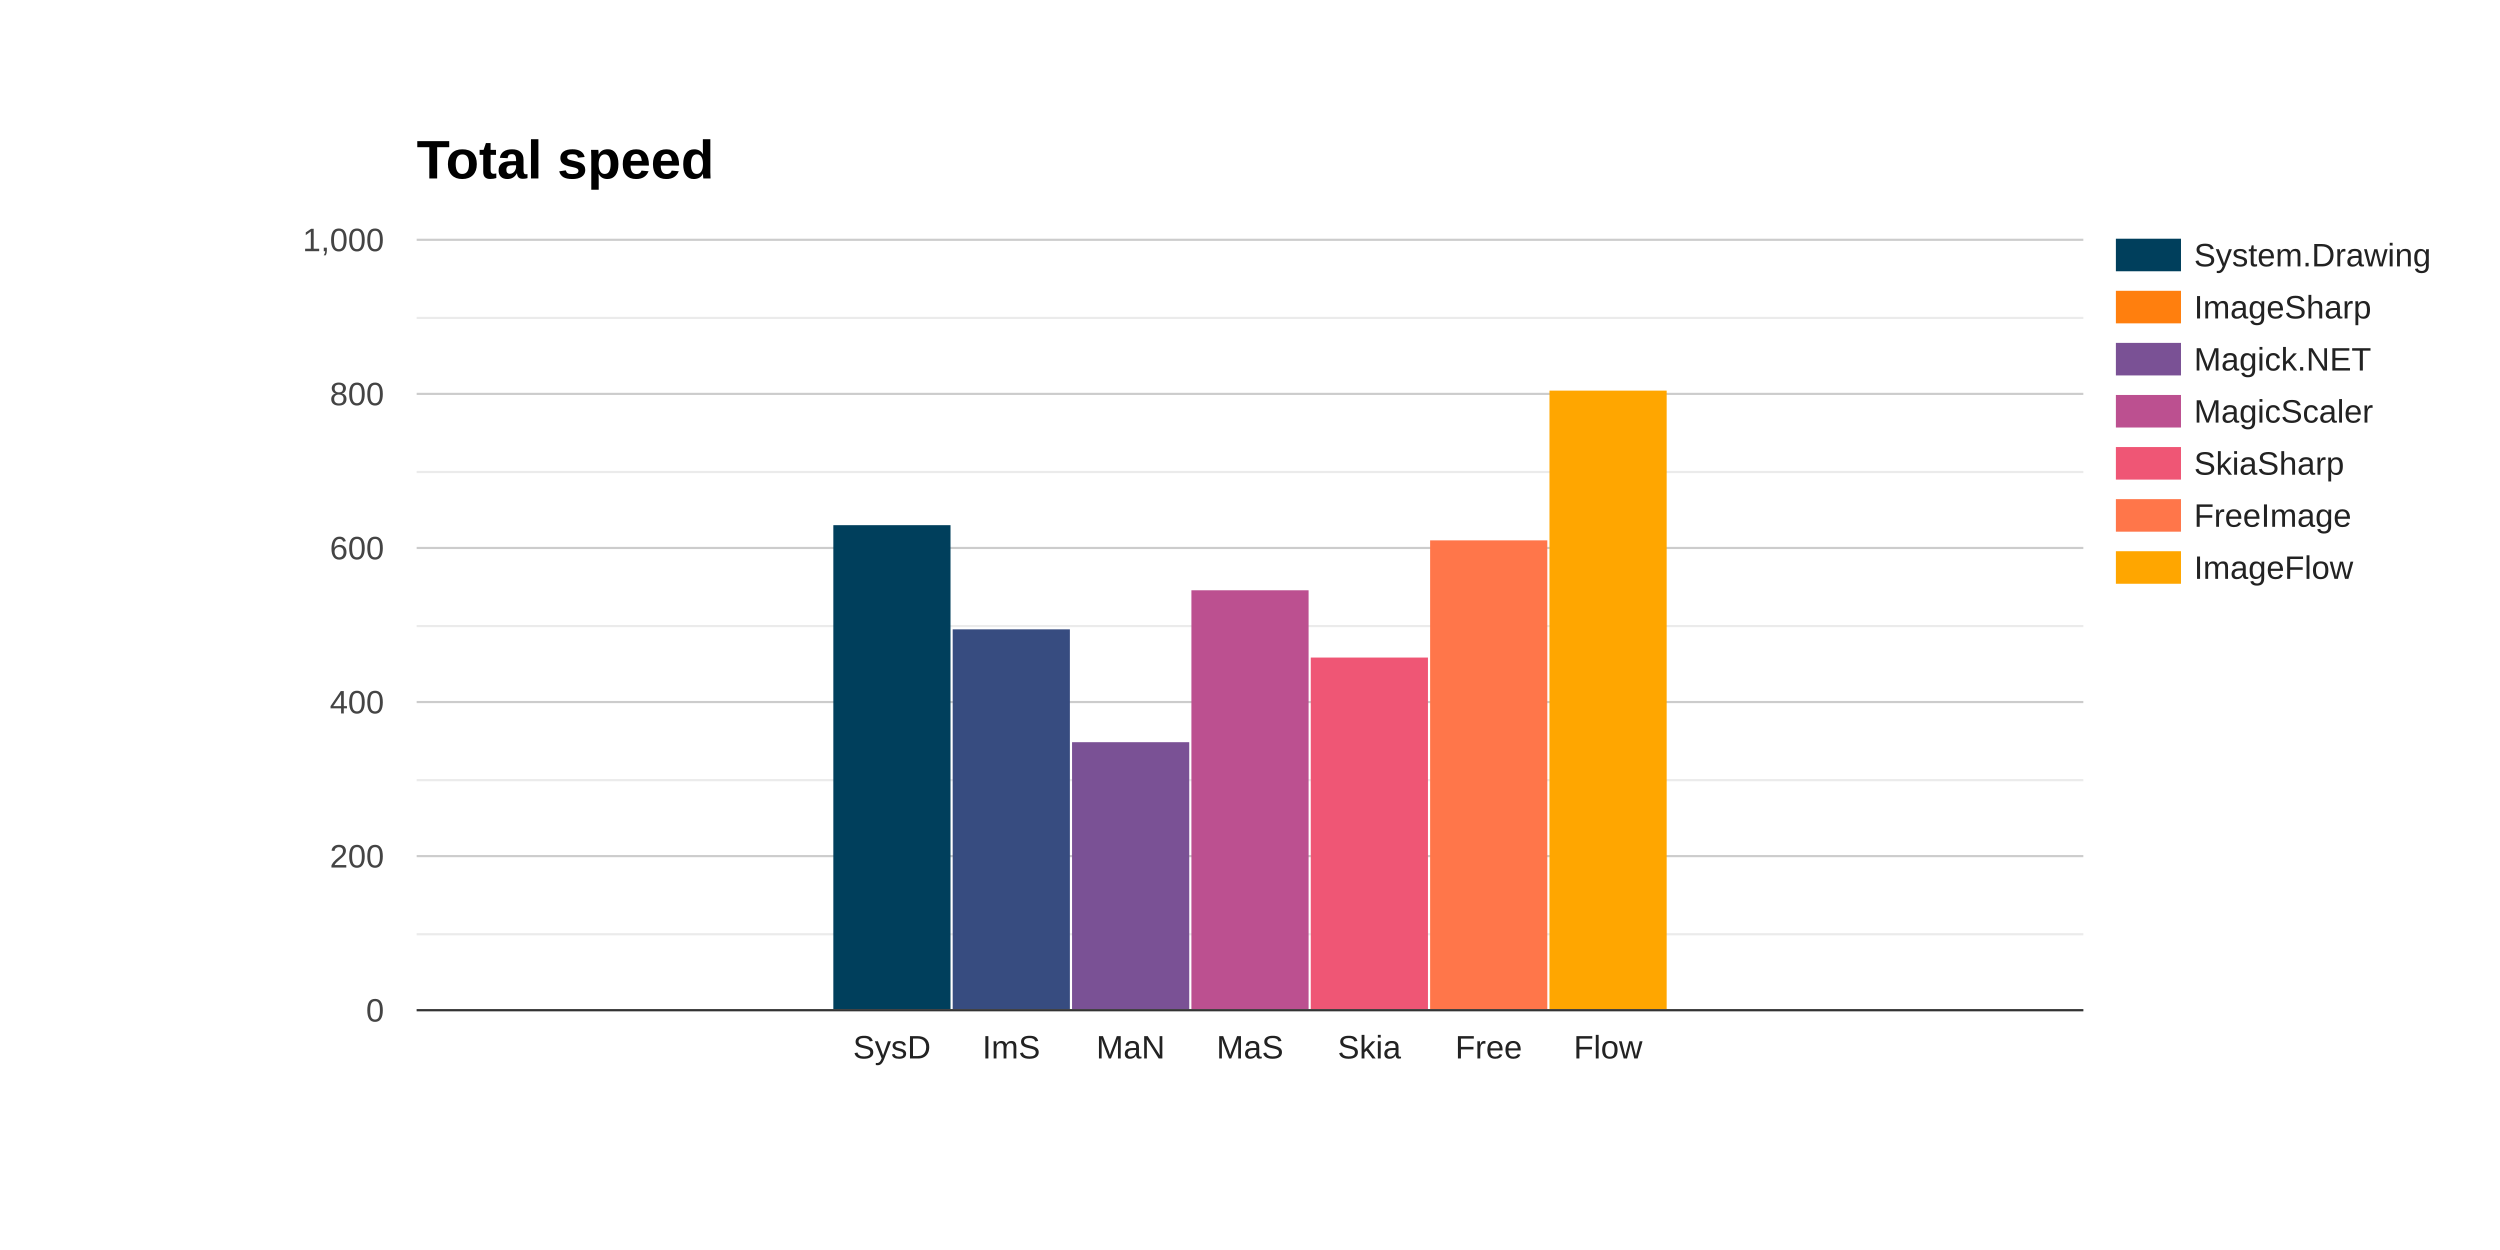
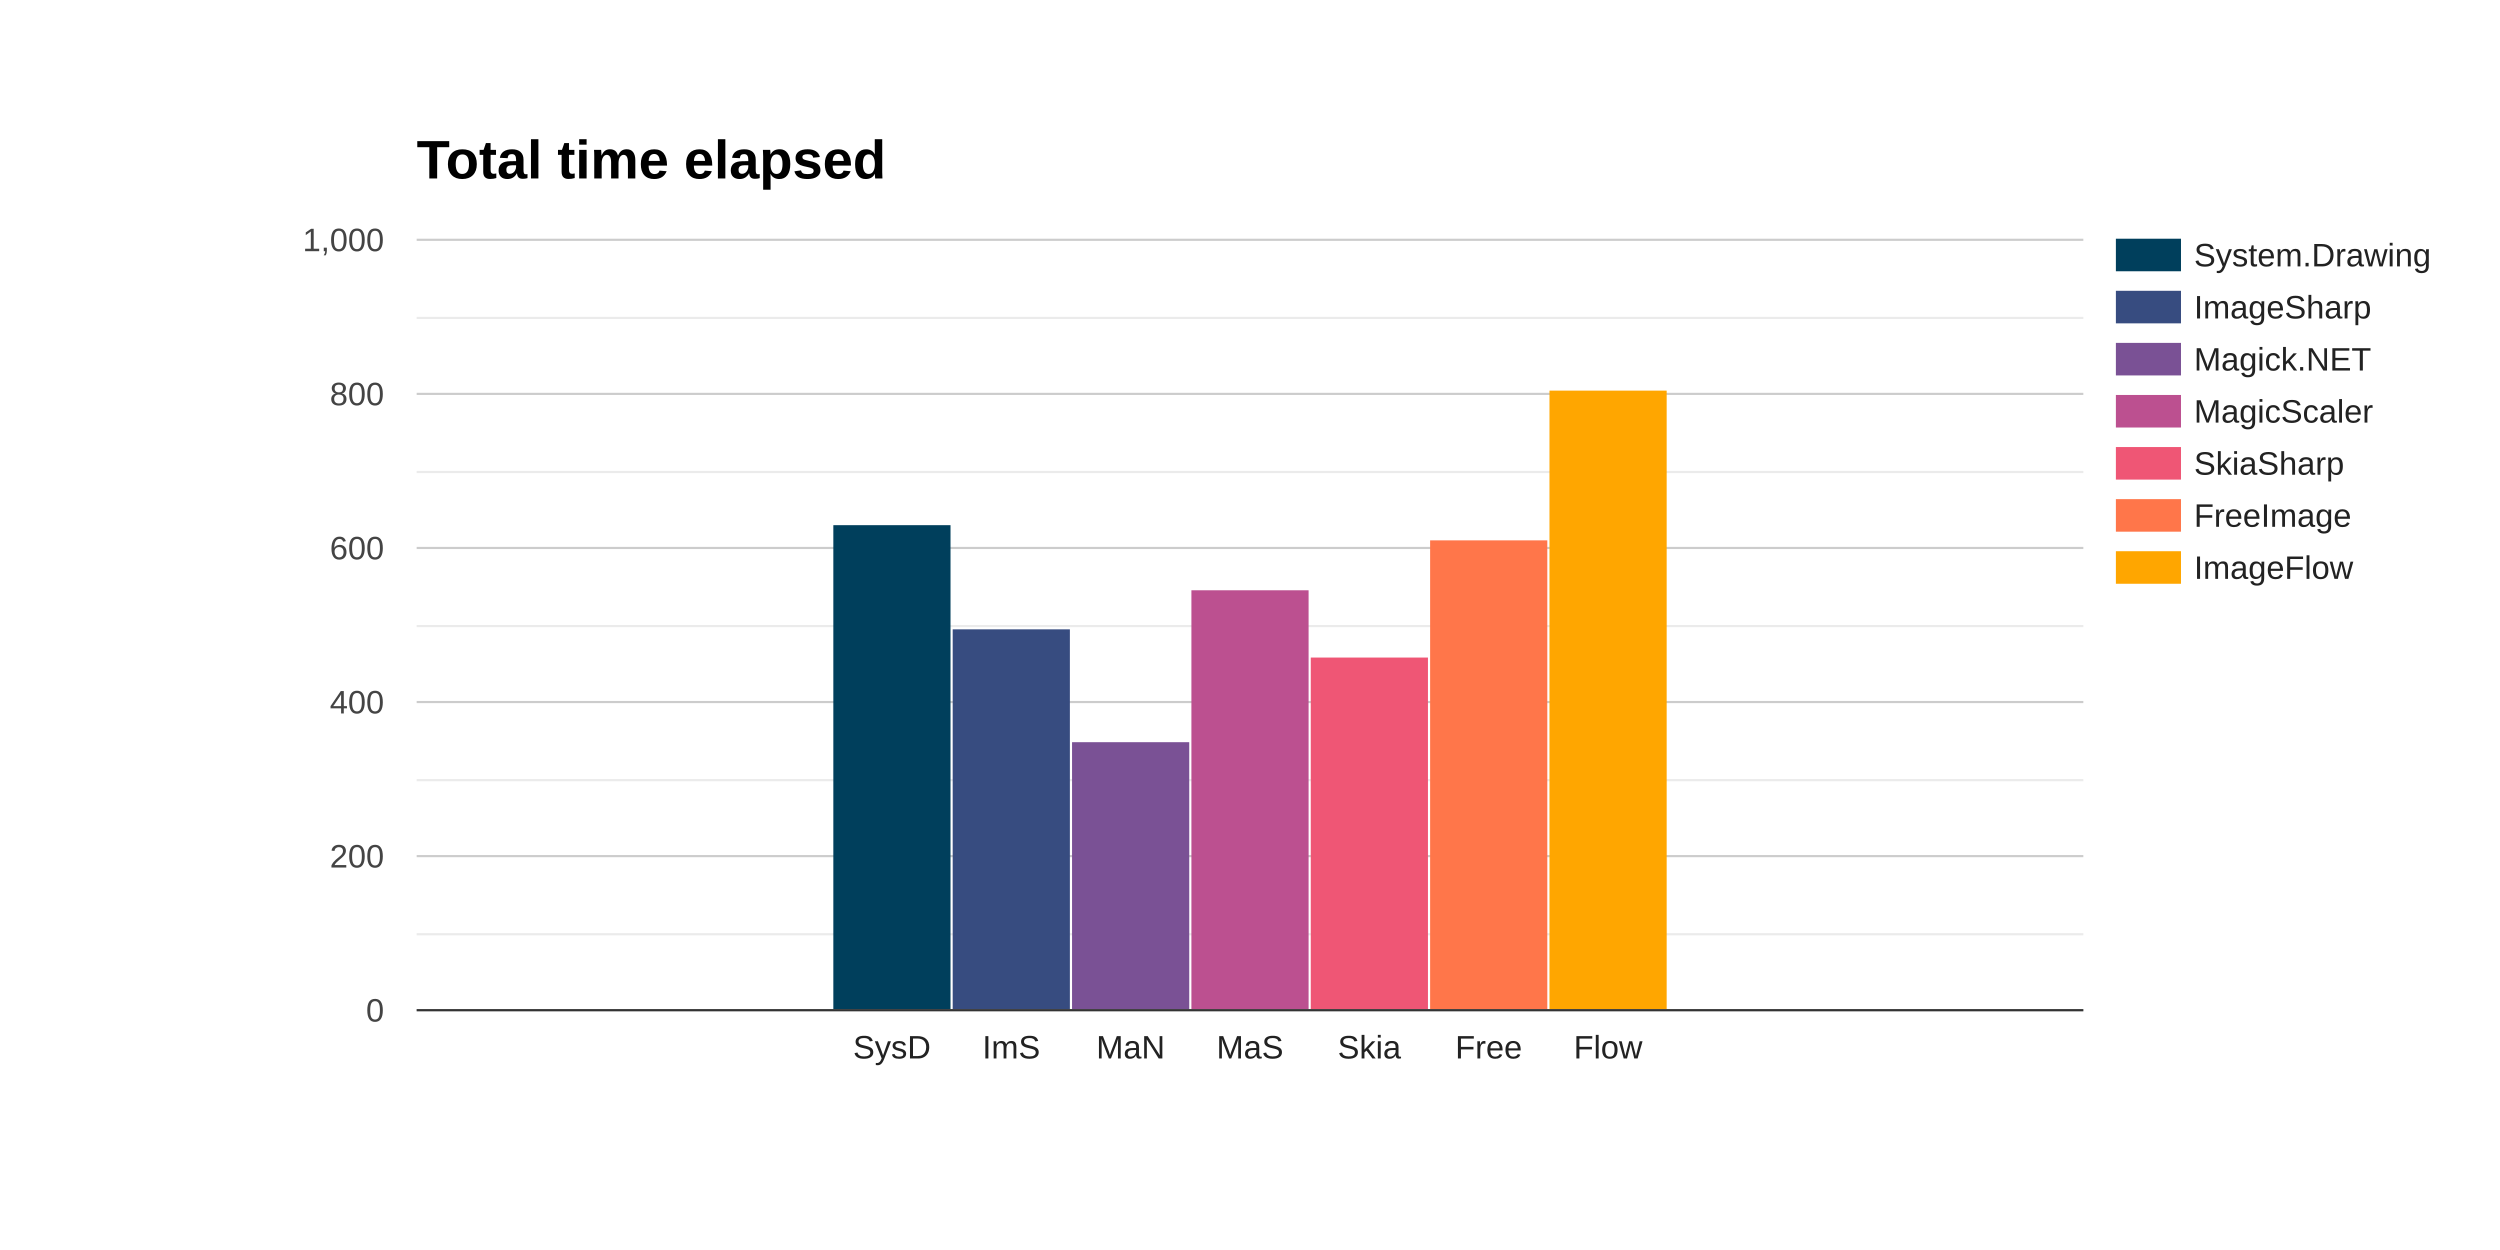
<svg xmlns="http://www.w3.org/2000/svg" width="1152" height="576" style="overflow: hidden;" aria-label="A chart.">
  <defs id="_ABSTRACT_RENDERER_ID_11">
    <clipPath id="_ABSTRACT_RENDERER_ID_12">
      <rect x="192" y="110" width="768" height="356" />
    </clipPath>
    <filter id="_ABSTRACT_RENDERER_ID_13">
      <feGaussianBlur in="SourceAlpha" stdDeviation="2" />
      <feOffset dx="1" dy="1" />
      <feComponentTransfer>
        <feFuncA type="linear" slope="0.1" />
      </feComponentTransfer>
      <feMerge>
        <feMergeNode />
        <feMergeNode in="SourceGraphic" />
      </feMerge>
    </filter>
  </defs>
  <rect x="0" y="0" width="1152" height="576" stroke="none" stroke-width="0" fill="#ffffff" />
  <g>
-     <text text-anchor="start" x="192" y="82.25" font-family="Arial" font-size="25" font-weight="bold" stroke="none" stroke-width="0" fill="#000000">Total speed
+     <text text-anchor="start" x="192" y="82.25" font-family="Arial" font-size="25" font-weight="bold" stroke="none" stroke-width="0" fill="#000000">Total time elapsed
		</text>
    <rect x="192" y="61" width="768" height="25" stroke="none" stroke-width="0" fill-opacity="0" fill="#ffffff" />
  </g>
  <g>
    <rect x="975" y="110" width="162" height="159" stroke="none" stroke-width="0" fill-opacity="0" fill="#ffffff" />
    <g>
      <rect x="975" y="110" width="162" height="15" stroke="none" stroke-width="0" fill-opacity="0" fill="#ffffff" />
      <g>
        <text text-anchor="start" x="1011" y="122.75" font-family="Arial" font-size="15" stroke="none" stroke-width="0" fill="#222222">System.Drawing
				</text>
      </g>
      <rect x="975" y="110" width="30" height="15" stroke="none" stroke-width="0" fill="#003f5c" />
    </g>
    <g>
      <rect x="975" y="134" width="162" height="15" stroke="none" stroke-width="0" fill-opacity="0" fill="#ffffff" />
      <g>
        <text text-anchor="start" x="1011" y="146.75" font-family="Arial" font-size="15" stroke="none" stroke-width="0" fill="#222222">ImageSharp
				</text>
      </g>
-       <rect x="975" y="134" width="30" height="15" stroke="none" stroke-width="0" fill="#ff7f0e" />
+       <rect x="975" y="134" width="30" height="15" stroke="none" stroke-width="0" fill="#374c80" />
    </g>
    <g>
      <rect x="975" y="158" width="162" height="15" stroke="none" stroke-width="0" fill-opacity="0" fill="#ffffff" />
      <g>
        <text text-anchor="start" x="1011" y="170.75" font-family="Arial" font-size="15" stroke="none" stroke-width="0" fill="#222222">Magick.NET
				</text>
      </g>
      <rect x="975" y="158" width="30" height="15" stroke="none" stroke-width="0" fill="#7a5195" />
    </g>
    <g>
      <rect x="975" y="182" width="162" height="15" stroke="none" stroke-width="0" fill-opacity="0" fill="#ffffff" />
      <g>
        <text text-anchor="start" x="1011" y="194.75" font-family="Arial" font-size="15" stroke="none" stroke-width="0" fill="#222222">MagicScaler
				</text>
      </g>
      <rect x="975" y="182" width="30" height="15" stroke="none" stroke-width="0" fill="#bc5090" />
    </g>
    <g>
      <rect x="975" y="206" width="162" height="15" stroke="none" stroke-width="0" fill-opacity="0" fill="#ffffff" />
      <g>
        <text text-anchor="start" x="1011" y="218.75" font-family="Arial" font-size="15" stroke="none" stroke-width="0" fill="#222222">SkiaSharp
				</text>
      </g>
      <rect x="975" y="206" width="30" height="15" stroke="none" stroke-width="0" fill="#ef5675" />
    </g>
    <g>
      <rect x="975" y="230" width="162" height="15" stroke="none" stroke-width="0" fill-opacity="0" fill="#ffffff" />
      <g>
        <text text-anchor="start" x="1011" y="242.75" font-family="Arial" font-size="15" stroke="none" stroke-width="0" fill="#222222">FreeImage
				</text>
      </g>
      <rect x="975" y="230" width="30" height="15" stroke="none" stroke-width="0" fill="#ff764a" />
    </g>
    <g>
      <rect x="975" y="254" width="162" height="15" stroke="none" stroke-width="0" fill-opacity="0" fill="#ffffff" />
      <g>
        <text text-anchor="start" x="1011" y="266.75" font-family="Arial" font-size="15" stroke="none" stroke-width="0" fill="#222222">ImageFlow
				</text>
      </g>
      <rect x="975" y="254" width="30" height="15" stroke="none" stroke-width="0" fill="#ffa600" />
    </g>
  </g>
  <g>
    <rect x="192" y="110" width="768" height="356" stroke="none" stroke-width="0" fill="#ffffff" />
    <g clip-path="url(https://www.statskingdom.com/chart-maker.html#_ABSTRACT_RENDERER_ID_12)">
      <g>
        <rect x="192" y="465" width="768" height="1" stroke="none" stroke-width="0" fill="#cccccc" />
        <rect x="192" y="394" width="768" height="1" stroke="none" stroke-width="0" fill="#cccccc" />
        <rect x="192" y="323" width="768" height="1" stroke="none" stroke-width="0" fill="#cccccc" />
        <rect x="192" y="252" width="768" height="1" stroke="none" stroke-width="0" fill="#cccccc" />
        <rect x="192" y="181" width="768" height="1" stroke="none" stroke-width="0" fill="#cccccc" />
        <rect x="192" y="110" width="768" height="1" stroke="none" stroke-width="0" fill="#cccccc" />
        <rect x="192" y="430" width="768" height="1" stroke="none" stroke-width="0" fill="#ebebeb" />
        <rect x="192" y="359" width="768" height="1" stroke="none" stroke-width="0" fill="#ebebeb" />
        <rect x="192" y="288" width="768" height="1" stroke="none" stroke-width="0" fill="#ebebeb" />
        <rect x="192" y="217" width="768" height="1" stroke="none" stroke-width="0" fill="#ebebeb" />
        <rect x="192" y="146" width="768" height="1" stroke="none" stroke-width="0" fill="#ebebeb" />
      </g>
      <g>
        <rect x="384" y="242" width="54" height="223" stroke="none" stroke-width="0" fill="#003f5c" />
        <rect x="439" y="290" width="54" height="175" stroke="none" stroke-width="0" fill="#374c80" />
        <rect x="494" y="342" width="54" height="123" stroke="none" stroke-width="0" fill="#7a5195" />
        <rect x="549" y="272" width="54" height="193" stroke="none" stroke-width="0" fill="#bc5090" />
        <rect x="604" y="303" width="54" height="162" stroke="none" stroke-width="0" fill="#ef5675" />
        <rect x="659" y="249" width="54" height="216" stroke="none" stroke-width="0" fill="#ff764a" />
        <rect x="714" y="180" width="54" height="285" stroke="none" stroke-width="0" fill="#ffa600" />
      </g>
      <g>
        <rect x="192" y="465" width="768" height="1" stroke="none" stroke-width="0" fill="#333333" />
      </g>
    </g>
    <g />
    <g>
      <g>
        <text text-anchor="middle" x="411" y="487.75" font-family="Arial" font-size="15" stroke="none" stroke-width="0" fill="#222222">SysD
				</text>
        <text text-anchor="middle" x="466" y="487.75" font-family="Arial" font-size="15" stroke="none" stroke-width="0" fill="#222222">ImS
				</text>
        <text text-anchor="middle" x="521" y="487.75" font-family="Arial" font-size="15" stroke="none" stroke-width="0" fill="#222222">MaN
				</text>
        <text text-anchor="middle" x="576" y="487.75" font-family="Arial" font-size="15" stroke="none" stroke-width="0" fill="#222222">MaS
				</text>
        <text text-anchor="middle" x="631" y="487.75" font-family="Arial" font-size="15" stroke="none" stroke-width="0" fill="#222222">Skia
				</text>
        <text text-anchor="middle" x="686" y="487.75" font-family="Arial" font-size="15" stroke="none" stroke-width="0" fill="#222222">Free
				</text>
        <text text-anchor="middle" x="741" y="487.75" font-family="Arial" font-size="15" stroke="none" stroke-width="0" fill="#222222">Flow
				</text>
      </g>
      <g>
        <text text-anchor="end" x="177" y="470.75" font-family="Arial" font-size="15" stroke="none" stroke-width="0" fill="#444444">0
				</text>
      </g>
      <g>
        <text text-anchor="end" x="177" y="399.75" font-family="Arial" font-size="15" stroke="none" stroke-width="0" fill="#444444">200
				</text>
      </g>
      <g>
        <text text-anchor="end" x="177" y="328.75" font-family="Arial" font-size="15" stroke="none" stroke-width="0" fill="#444444">400
				</text>
      </g>
      <g>
        <text text-anchor="end" x="177" y="257.75" font-family="Arial" font-size="15" stroke="none" stroke-width="0" fill="#444444">600
				</text>
      </g>
      <g>
        <text text-anchor="end" x="177" y="186.75" font-family="Arial" font-size="15" stroke="none" stroke-width="0" fill="#444444">800
				</text>
      </g>
      <g>
        <text text-anchor="end" x="177" y="115.75" font-family="Arial" font-size="15" stroke="none" stroke-width="0" fill="#444444">1,000
				</text>
      </g>
    </g>
  </g>
  <g />
</svg>
